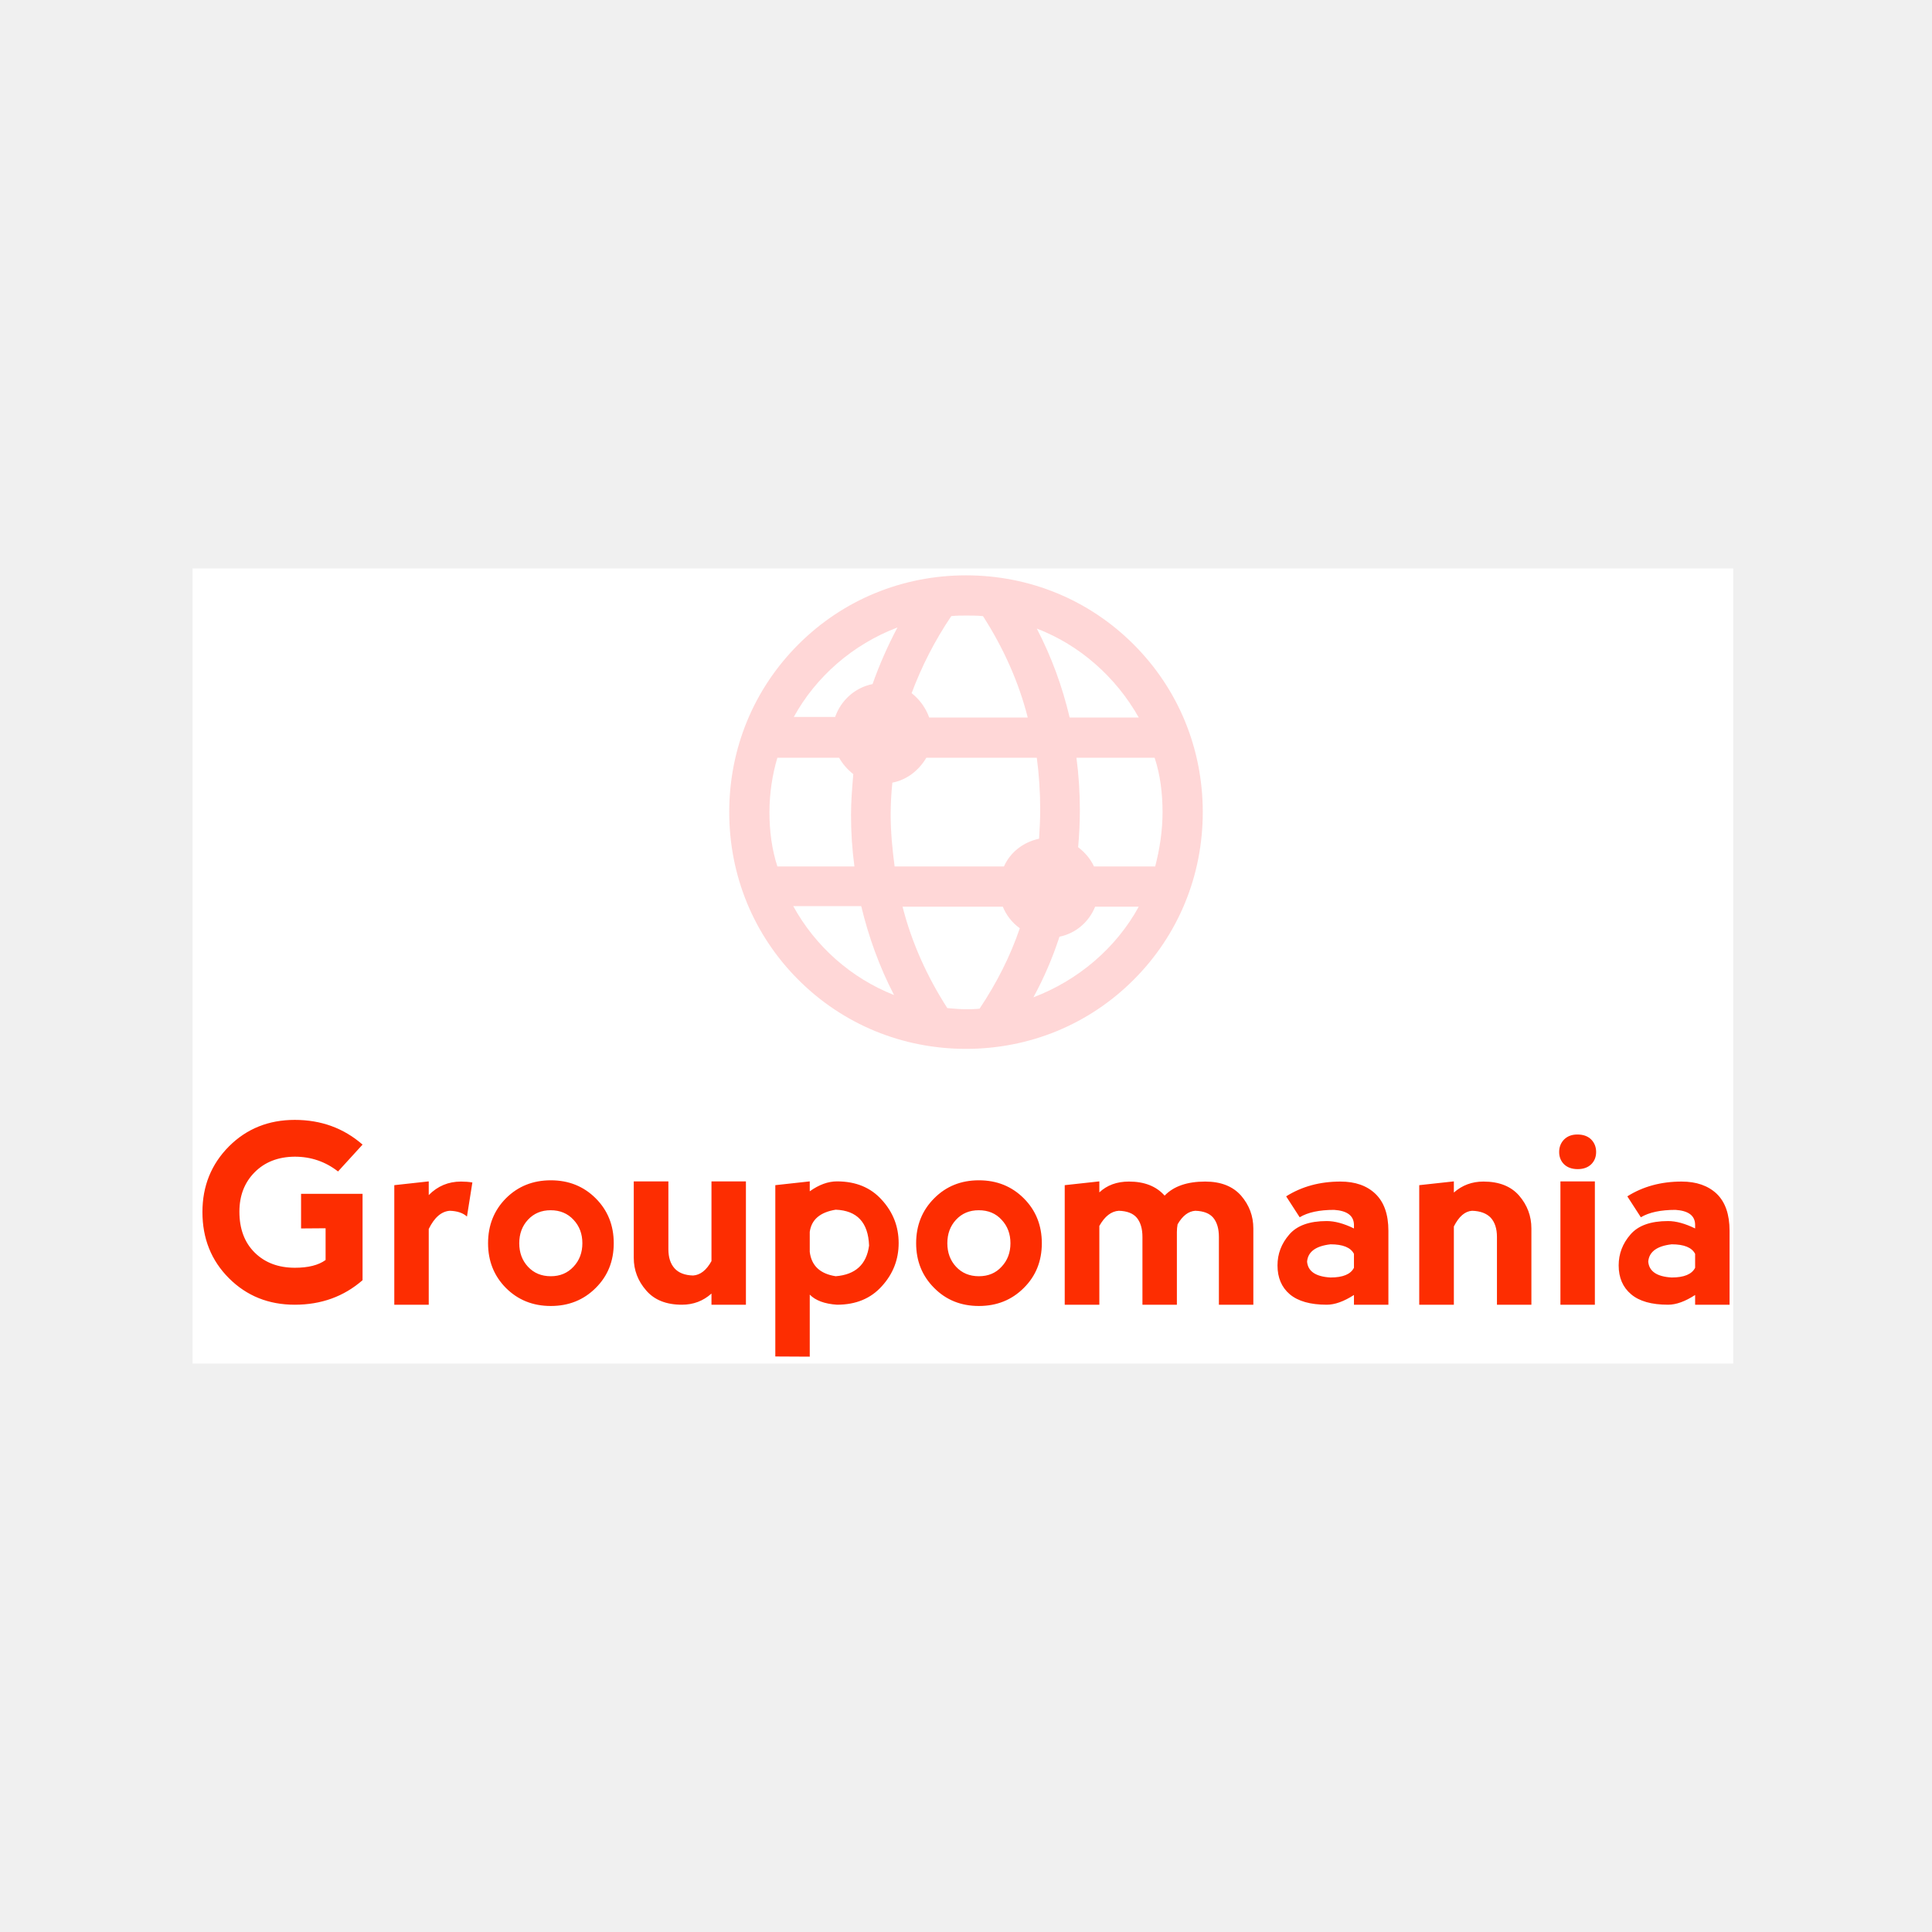
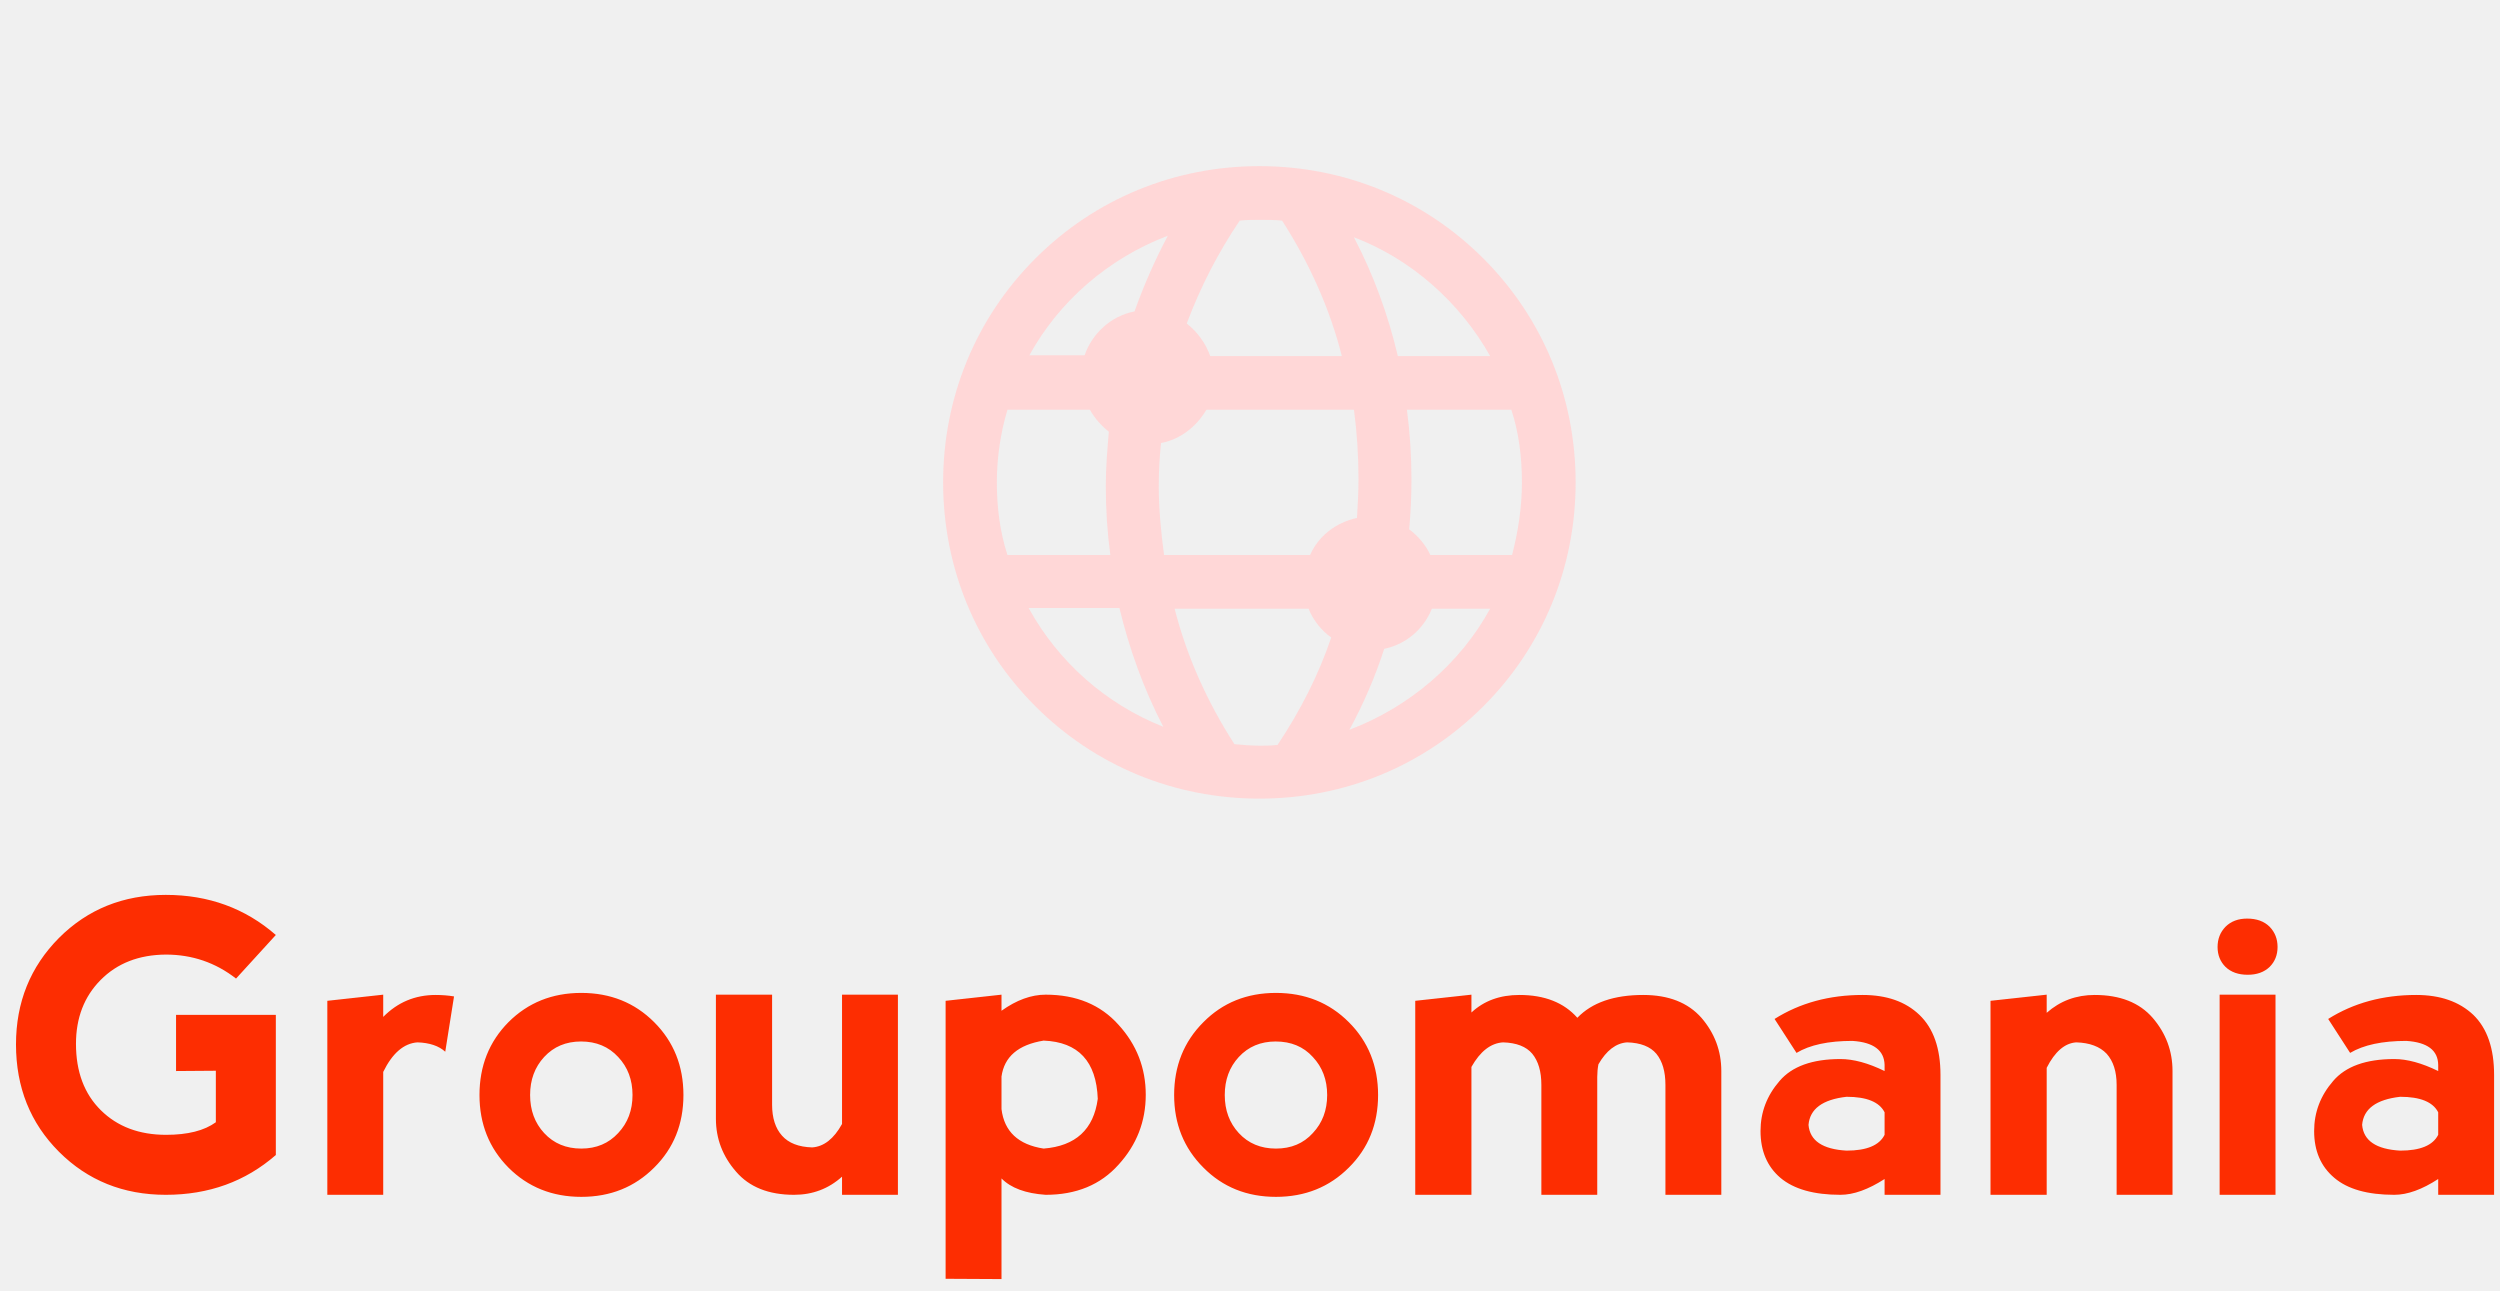
- <svg xmlns="http://www.w3.org/2000/svg" height="300" width="300" id="svg847" version="1.1" viewBox="0 0 300 300" data-v-1084b650="">
+ <svg xmlns="http://www.w3.org/2000/svg" data-v-1084b650="" viewBox="0 0 239.228 123.473" version="1.1" id="svg847" width="239.228" height="123.473">
  <defs id="defs851" />
-   <rect style="stroke-width:0.573" id="rect833" class="logo-background-square" height="123.473" width="239.228" y="88.264" x="29.904" fill="#FFFFFF" data-v-1084b650="" />
-   <g transform="matrix(2.8,0,0,2.8,30.622,167.1206)" fill="#FD2D01" id="7e319840-739a-a0f1-f316-ea813584ba79" data-v-1084b650="">
-     <path id="path835" d="m 5.41,12.67 v 0 q -2.18,0 -3.65,-1.47 v 0 0 Q 0.29,9.73 0.29,7.53 v 0 0 q 0,-2.16 1.47,-3.64 v 0 0 Q 3.23,2.42 5.41,2.42 v 0 0 q 2.19,0 3.76,1.37 v 0 L 7.81,5.28 v 0 Q 6.76,4.46 5.41,4.46 v 0 0 Q 4.03,4.47 3.18,5.33 v 0 0 Q 2.34,6.18 2.34,7.51 v 0 0 q 0,1.43 0.85,2.27 v 0 0 q 0.85,0.84 2.23,0.84 v 0 0 q 1.11,0 1.7,-0.43 v 0 -1.76 L 5.76,8.44 V 6.52 h 3.41 v 4.79 0 q -1.56,1.36 -3.76,1.36 z m 7.43,-6.84 v 0.76 0 q 0.74,-0.75 1.79,-0.75 v 0 0 q 0.33,0 0.63,0.05 v 0 l -0.3,1.89 v 0 Q 14.63,7.48 14.01,7.46 v 0 0 q -0.7,0.05 -1.17,1.01 v 0 4.2 H 10.93 V 6.04 Z m 6.77,6.91 v 0 q -1.49,0 -2.49,-1 v 0 0 q -0.99,-1 -0.99,-2.48 v 0 0 q 0,-1.49 0.99,-2.49 v 0 0 q 1,-1 2.49,-1 v 0 0 q 1.49,0 2.49,1 v 0 0 q 1,1 1,2.49 v 0 0 q 0,1.49 -1,2.48 v 0 0 q -1,1 -2.49,1 z m 0,-1.65 v 0 0 q 0.77,0 1.26,-0.53 v 0 0 q 0.49,-0.52 0.49,-1.3 v 0 0 q 0,-0.78 -0.49,-1.3 v 0 0 Q 20.38,7.43 19.6,7.43 v 0 0 q -0.77,0 -1.26,0.53 v 0 0 q -0.48,0.52 -0.48,1.3 v 0 0 q 0,0.78 0.48,1.3 v 0 0 q 0.49,0.53 1.27,0.53 z m 8.91,-0.84 v 0 -4.42 h 1.91 v 6.84 h -1.91 v -0.62 0 q -0.69,0.62 -1.64,0.62 v 0 0 q -1.3,0 -1.98,-0.79 v 0 0 q -0.69,-0.79 -0.69,-1.81 v 0 -4.24 h 1.92 v 3.76 0 q 0,0.68 0.34,1.06 v 0 0 q 0.34,0.38 1.03,0.4 v 0 0 q 0.6,-0.04 1.02,-0.8 z m 5.45,5.3 -1.91,-0.01 v -9.5 l 1.91,-0.21 v 0.55 0 q 0.77,-0.55 1.51,-0.55 v 0 0 q 1.57,0 2.49,1.03 v 0 0 q 0.93,1.02 0.93,2.39 v 0 0 q 0,1.37 -0.93,2.39 v 0 0 q -0.92,1.03 -2.49,1.03 v 0 0 Q 34.45,12.6 33.97,12.11 v 0 z m 0,-6.92 v 0 1.11 0 q 0.14,1.15 1.44,1.35 v 0 0 q 1.64,-0.13 1.85,-1.7 v 0 0 Q 37.19,7.47 35.41,7.4 v 0 0 q -1.3,0.21 -1.44,1.23 z m 9.38,4.11 v 0 q -1.49,0 -2.48,-1 v 0 0 q -1,-1 -1,-2.48 v 0 0 q 0,-1.49 1,-2.49 v 0 0 q 0.99,-1 2.48,-1 v 0 0 q 1.49,0 2.49,1 v 0 0 q 1,1 1,2.49 v 0 0 q 0,1.49 -1,2.48 v 0 0 q -1,1 -2.49,1 z m 0,-1.65 v 0 0 q 0.78,0 1.26,-0.53 v 0 0 q 0.49,-0.52 0.49,-1.3 v 0 0 q 0,-0.78 -0.49,-1.3 v 0 0 Q 44.13,7.43 43.34,7.43 v 0 0 q -0.77,0 -1.26,0.53 v 0 0 Q 41.6,8.48 41.6,9.26 v 0 0 q 0,0.78 0.48,1.3 v 0 0 q 0.49,0.53 1.27,0.53 z M 50.03,8.3 v 0 4.37 H 48.11 V 6.04 l 1.92,-0.21 v 0.61 0 q 0.64,-0.6 1.64,-0.6 v 0 0 q 1.29,0 1.98,0.78 v 0 0 Q 54.4,5.84 55.9,5.84 v 0 0 q 1.3,0 1.99,0.78 v 0 0 q 0.68,0.79 0.68,1.82 v 0 4.23 h -1.91 v -3.76 0 q 0,-0.68 -0.31,-1.06 v 0 0 q -0.31,-0.37 -1,-0.39 v 0 0 Q 54.78,7.5 54.37,8.21 v 0 0 q -0.04,0.21 -0.04,0.43 v 0 4.03 h -1.91 v -3.76 0 q 0,-0.68 -0.31,-1.06 v 0 0 q -0.31,-0.37 -1,-0.39 v 0 0 Q 50.48,7.5 50.03,8.3 Z M 61.14,7.82 60.39,6.66 v 0 q 1.3,-0.82 3.01,-0.82 v 0 0 q 1.23,0 1.94,0.68 v 0 0 q 0.72,0.69 0.72,2.05 v 0 4.1 h -1.91 v -0.54 0 q -0.84,0.54 -1.51,0.54 v 0 0 q -1.36,0 -2.05,-0.58 v 0 0 q -0.68,-0.58 -0.68,-1.6 v 0 0 q 0,-0.96 0.65,-1.71 v 0 0 Q 61.2,8.03 62.64,8.03 v 0 0 q 0.67,0 1.51,0.41 v 0 -0.21 0 Q 64.13,7.48 63.05,7.41 v 0 0 q -1.23,0 -1.91,0.41 z m 3.01,2.8 v 0 -0.77 0 Q 63.88,9.32 62.85,9.32 v 0 0 q -1.23,0.14 -1.3,0.96 v 0 0 q 0.07,0.81 1.3,0.88 v 0 0 q 1.03,0 1.3,-0.54 z m 5.54,-2.29 v 0 4.34 H 67.77 V 6.04 l 1.92,-0.21 v 0.62 0 q 0.69,-0.61 1.64,-0.61 v 0 0 q 1.3,0 1.98,0.78 v 0 0 q 0.68,0.79 0.68,1.82 v 0 4.23 h -1.91 v -3.76 0 q 0,-0.68 -0.34,-1.06 v 0 0 Q 71.39,7.48 70.7,7.46 v 0 0 Q 70.11,7.5 69.69,8.33 Z m 7.82,4.34 H 75.6 V 5.83 h 1.91 z M 75.53,4.2 v 0 0 q 0,0.41 0.27,0.68 v 0 0 q 0.28,0.27 0.76,0.27 v 0 0 q 0.47,0 0.75,-0.27 v 0 0 Q 77.58,4.61 77.58,4.2 v 0 0 q 0,-0.41 -0.27,-0.69 v 0 0 Q 77.03,3.23 76.54,3.23 v 0 0 q -0.46,0 -0.74,0.28 v 0 0 Q 75.53,3.79 75.53,4.2 Z m 4.53,3.62 -0.75,-1.16 v 0 q 1.3,-0.82 3.01,-0.82 v 0 0 q 1.23,0 1.95,0.68 v 0 0 q 0.71,0.69 0.71,2.05 v 0 4.1 h -1.91 v -0.54 0 q -0.83,0.54 -1.5,0.54 v 0 0 q -1.37,0 -2.05,-0.58 v 0 0 q -0.69,-0.58 -0.69,-1.6 v 0 0 q 0,-0.96 0.65,-1.71 v 0 0 q 0.64,-0.75 2.09,-0.75 v 0 0 q 0.66,0 1.5,0.41 v 0 -0.21 0 Q 83.06,7.48 81.98,7.41 v 0 0 q -1.23,0 -1.92,0.41 z m 3.01,2.8 v 0 -0.77 0 Q 82.8,9.32 81.77,9.32 v 0 0 q -1.23,0.14 -1.3,0.96 v 0 0 q 0.07,0.81 1.3,0.88 v 0 0 q 1.03,0 1.3,-0.54 z" />
+   <rect data-v-1084b650="" fill="#FFFFFF" x="0" y="0" width="239.228" height="123.473" class="logo-background-square" id="rect833" style="stroke-width:0.573;fill:#000000;fill-opacity:0" />
+   <g data-v-1084b650="" id="7e319840-739a-a0f1-f316-ea813584ba79" fill="#FD2D01" transform="matrix(2.8,0,0,2.8,0.7184582,78.85693)">
+     <path d="m 5.41,12.67 v 0 q -2.18,0 -3.65,-1.47 v 0 0 Q 0.29,9.73 0.29,7.53 v 0 0 q 0,-2.16 1.47,-3.64 v 0 0 Q 3.23,2.42 5.41,2.42 v 0 0 q 2.19,0 3.76,1.37 v 0 L 7.81,5.28 v 0 Q 6.76,4.46 5.41,4.46 v 0 0 Q 4.03,4.47 3.18,5.33 v 0 0 Q 2.34,6.18 2.34,7.51 v 0 0 q 0,1.43 0.85,2.27 v 0 0 q 0.85,0.84 2.23,0.84 v 0 0 q 1.11,0 1.7,-0.43 v 0 -1.76 L 5.76,8.44 V 6.52 h 3.41 v 4.79 0 q -1.56,1.36 -3.76,1.36 z m 7.43,-6.84 v 0.76 0 q 0.74,-0.75 1.79,-0.75 v 0 0 q 0.33,0 0.63,0.05 v 0 l -0.3,1.89 v 0 Q 14.63,7.48 14.01,7.46 v 0 0 q -0.7,0.05 -1.17,1.01 v 0 4.2 H 10.93 V 6.04 Z m 6.77,6.91 v 0 q -1.49,0 -2.49,-1 v 0 0 q -0.99,-1 -0.99,-2.48 v 0 0 q 0,-1.49 0.99,-2.49 v 0 0 q 1,-1 2.49,-1 v 0 0 q 1.49,0 2.49,1 v 0 0 q 1,1 1,2.49 v 0 0 q 0,1.49 -1,2.48 v 0 0 q -1,1 -2.49,1 z m 0,-1.65 v 0 0 q 0.77,0 1.26,-0.53 v 0 0 q 0.49,-0.52 0.49,-1.3 v 0 0 q 0,-0.78 -0.49,-1.3 v 0 0 Q 20.38,7.43 19.6,7.43 v 0 0 q -0.77,0 -1.26,0.53 v 0 0 q -0.48,0.52 -0.48,1.3 v 0 0 q 0,0.78 0.48,1.3 v 0 0 q 0.49,0.53 1.27,0.53 z m 8.91,-0.84 v 0 -4.42 h 1.91 v 6.84 h -1.91 v -0.62 0 q -0.69,0.62 -1.64,0.62 v 0 0 q -1.3,0 -1.98,-0.79 v 0 0 q -0.69,-0.79 -0.69,-1.81 v 0 -4.24 h 1.92 v 3.76 0 q 0,0.68 0.34,1.06 v 0 0 q 0.34,0.38 1.03,0.4 v 0 0 q 0.6,-0.04 1.02,-0.8 z m 5.45,5.3 -1.91,-0.01 v -9.5 l 1.91,-0.21 v 0.55 0 q 0.77,-0.55 1.51,-0.55 v 0 0 q 1.57,0 2.49,1.03 v 0 0 q 0.93,1.02 0.93,2.39 v 0 0 q 0,1.37 -0.93,2.39 v 0 0 q -0.92,1.03 -2.49,1.03 v 0 0 Q 34.45,12.6 33.97,12.11 v 0 z m 0,-6.92 v 0 1.11 0 q 0.14,1.15 1.44,1.35 v 0 0 q 1.64,-0.13 1.85,-1.7 v 0 0 Q 37.19,7.47 35.41,7.4 v 0 0 q -1.3,0.21 -1.44,1.23 z m 9.38,4.11 v 0 q -1.49,0 -2.48,-1 v 0 0 q -1,-1 -1,-2.48 v 0 0 q 0,-1.49 1,-2.49 v 0 0 q 0.99,-1 2.48,-1 v 0 0 q 1.49,0 2.49,1 v 0 0 q 1,1 1,2.49 v 0 0 q 0,1.49 -1,2.48 v 0 0 q -1,1 -2.49,1 z m 0,-1.65 v 0 0 q 0.78,0 1.26,-0.53 v 0 0 q 0.49,-0.52 0.49,-1.3 v 0 0 q 0,-0.78 -0.49,-1.3 v 0 0 Q 44.13,7.43 43.34,7.43 v 0 0 q -0.77,0 -1.26,0.53 v 0 0 Q 41.6,8.48 41.6,9.26 v 0 0 q 0,0.78 0.48,1.3 v 0 0 q 0.49,0.53 1.27,0.53 z M 50.03,8.3 v 0 4.37 H 48.11 V 6.04 l 1.92,-0.21 v 0.61 0 q 0.64,-0.6 1.64,-0.6 v 0 0 q 1.29,0 1.98,0.78 v 0 0 Q 54.4,5.84 55.9,5.84 v 0 0 q 1.3,0 1.99,0.78 v 0 0 q 0.68,0.79 0.68,1.82 v 0 4.23 h -1.91 v -3.76 0 q 0,-0.68 -0.31,-1.06 v 0 0 q -0.31,-0.37 -1,-0.39 v 0 0 Q 54.78,7.5 54.37,8.21 v 0 0 q -0.04,0.21 -0.04,0.43 v 0 4.03 h -1.91 v -3.76 0 q 0,-0.68 -0.31,-1.06 v 0 0 q -0.31,-0.37 -1,-0.39 v 0 0 Q 50.48,7.5 50.03,8.3 Z M 61.14,7.82 60.39,6.66 v 0 q 1.3,-0.82 3.01,-0.82 v 0 0 q 1.23,0 1.94,0.68 v 0 0 q 0.72,0.69 0.72,2.05 v 0 4.1 h -1.91 v -0.54 0 q -0.84,0.54 -1.51,0.54 v 0 0 q -1.36,0 -2.05,-0.58 v 0 0 q -0.68,-0.58 -0.68,-1.6 v 0 0 q 0,-0.96 0.65,-1.71 v 0 0 Q 61.2,8.03 62.64,8.03 v 0 0 q 0.67,0 1.51,0.41 v 0 -0.21 0 Q 64.13,7.48 63.05,7.41 v 0 0 q -1.23,0 -1.91,0.41 z m 3.01,2.8 v 0 -0.77 0 Q 63.88,9.32 62.85,9.32 v 0 0 q -1.23,0.14 -1.3,0.96 v 0 0 q 0.07,0.81 1.3,0.88 v 0 0 q 1.03,0 1.3,-0.54 z m 5.54,-2.29 v 0 4.34 H 67.77 V 6.04 l 1.92,-0.21 v 0.62 0 q 0.69,-0.61 1.64,-0.61 v 0 0 q 1.3,0 1.98,0.78 v 0 0 q 0.68,0.79 0.68,1.82 v 0 4.23 h -1.91 v -3.76 0 q 0,-0.68 -0.34,-1.06 v 0 0 Q 71.39,7.48 70.7,7.46 v 0 0 Q 70.11,7.5 69.69,8.33 Z m 7.82,4.34 H 75.6 V 5.83 h 1.91 z M 75.53,4.2 v 0 0 q 0,0.41 0.27,0.68 v 0 0 q 0.28,0.27 0.76,0.27 v 0 0 q 0.47,0 0.75,-0.27 v 0 0 Q 77.58,4.61 77.58,4.2 v 0 0 q 0,-0.41 -0.27,-0.69 v 0 0 Q 77.03,3.23 76.54,3.23 v 0 0 q -0.46,0 -0.74,0.28 v 0 0 Q 75.53,3.79 75.53,4.2 Z m 4.53,3.62 -0.75,-1.16 v 0 q 1.3,-0.82 3.01,-0.82 v 0 0 q 1.23,0 1.95,0.68 v 0 0 q 0.71,0.69 0.71,2.05 v 0 4.1 h -1.91 v -0.54 0 q -0.83,0.54 -1.5,0.54 v 0 0 q -1.37,0 -2.05,-0.58 v 0 0 q -0.69,-0.58 -0.69,-1.6 v 0 0 q 0,-0.96 0.65,-1.71 v 0 0 q 0.64,-0.75 2.09,-0.75 v 0 0 q 0.66,0 1.5,0.41 v 0 -0.21 0 Q 83.06,7.48 81.98,7.41 v 0 0 q -1.23,0 -1.92,0.41 z m 3.01,2.8 v 0 -0.77 0 Q 82.8,9.32 81.77,9.32 v 0 0 q -1.23,0.14 -1.3,0.96 v 0 0 q 0.07,0.81 1.3,0.88 v 0 0 q 1.03,0 1.3,-0.54 z" id="path835" />
  </g>
-   <g transform="matrix(0.2931738,0,0,0.2931738,106.0239,82.12729)" fill="#FFD7D7" stroke="none" id="4cb061db-73fa-16fe-1d0a-15980590225e" data-v-1084b650="">
-     <svg height="100%" width="100%" id="svg844" version="1.1" viewBox="-205 207 100 100">
+   <g data-v-1084b650="" id="4cb061db-73fa-16fe-1d0a-15980590225e" stroke="none" fill="#FFD7D7" transform="matrix(0.5863475,0,0,0.5863475,50.37647,9.961049)">
+     <svg viewBox="-205 207 100 100" version="1.1" id="svg844" width="100%" height="100%">
      <switch id="switch842">
        <g id="g840">
-           <path id="path838" d="m -155,298.8 c 11.2,0 21.7,-4.3 29.6,-12.2 7.9,-7.9 12.2,-18.4 12.2,-29.6 0,-11.2 -4.3,-21.7 -12.2,-29.6 -7.9,-7.9 -18.4,-12.2 -29.6,-12.2 -11.2,0 -21.7,4.3 -29.6,12.2 -7.9,7.9 -12.2,18.4 -12.2,29.6 0,11.2 4.3,21.7 12.2,29.6 7.9,7.9 18.4,12.2 29.6,12.2 z m 2.4,-7.1 c -0.8,0.1 -1.6,0.1 -2.4,0.1 -1.1,0 -2.2,-0.1 -3.3,-0.2 -3.6,-5.6 -6.3,-11.6 -7.9,-17.9 h 17.7 c 0.6,1.5 1.7,2.9 3,3.8 -1.7,5 -4.1,9.7 -7.1,14.2 z m 9.5,-2 c 1.9,-3.5 3.4,-7 4.6,-10.7 2.9,-0.6 5.2,-2.6 6.3,-5.3 h 7.7 c -4,7.3 -10.7,13 -18.6,16 z m 22.8,-32.7 c 0,3.3 -0.5,6.5 -1.3,9.6 h -10.8 c -0.6,-1.3 -1.6,-2.5 -2.8,-3.4 0.2,-2.2 0.3,-4.4 0.3,-6.6 0,-3.1 -0.2,-6.2 -0.6,-9.2 h 13.8 c 1,3 1.4,6.3 1.4,9.6 z m -4.2,-16.7 h -12.2 c -1.3,-5.5 -3.2,-10.7 -5.8,-15.7 7.6,2.9 14,8.6 18,15.7 z m -17.4,16.3 c 0,1.7 -0.1,3.4 -0.2,5.1 -2.8,0.6 -5.1,2.4 -6.2,4.9 h -19.3 c -0.4,-3 -0.7,-6.1 -0.7,-9.1 0,-1.9 0.1,-3.8 0.3,-5.7 2.6,-0.5 4.7,-2.2 6,-4.4 h 19.5 c 0.4,3 0.6,6.1 0.6,9.2 z m -15.7,-34.2 c 0.9,-0.1 1.8,-0.1 2.6,-0.1 1,0 2,0 3,0.1 3.6,5.6 6.3,11.6 7.9,17.9 h -17.4 c -0.6,-1.7 -1.7,-3.2 -3.1,-4.3 1.8,-4.8 4.1,-9.3 7,-13.6 z m -9.5,2 c -1.7,3.2 -3.2,6.6 -4.4,10 -3.1,0.6 -5.6,2.9 -6.6,5.8 h -7.3 c 3.9,-7.1 10.4,-12.8 18.3,-15.8 z m -22.6,32.6 c 0,-3.3 0.5,-6.6 1.4,-9.6 h 10.9 c 0.6,1.1 1.5,2.1 2.5,2.9 -0.2,2.4 -0.4,4.8 -0.4,7.2 0,3.1 0.2,6.1 0.6,9.1 h -13.6 c -1,-3.1 -1.4,-6.3 -1.4,-9.6 z m 16.2,16.6 c 1.3,5.4 3.2,10.7 5.8,15.7 -7.6,-3 -13.9,-8.6 -17.8,-15.7 z" />
+           <path d="m -155,298.8 c 11.2,0 21.7,-4.3 29.6,-12.2 7.9,-7.9 12.2,-18.4 12.2,-29.6 0,-11.2 -4.3,-21.7 -12.2,-29.6 -7.9,-7.9 -18.4,-12.2 -29.6,-12.2 -11.2,0 -21.7,4.3 -29.6,12.2 -7.9,7.9 -12.2,18.4 -12.2,29.6 0,11.2 4.3,21.7 12.2,29.6 7.9,7.9 18.4,12.2 29.6,12.2 z m 2.4,-7.1 c -0.8,0.1 -1.6,0.1 -2.4,0.1 -1.1,0 -2.2,-0.1 -3.3,-0.2 -3.6,-5.6 -6.3,-11.6 -7.9,-17.9 h 17.7 c 0.6,1.5 1.7,2.9 3,3.8 -1.7,5 -4.1,9.7 -7.1,14.2 z m 9.5,-2 c 1.9,-3.5 3.4,-7 4.6,-10.7 2.9,-0.6 5.2,-2.6 6.3,-5.3 h 7.7 c -4,7.3 -10.7,13 -18.6,16 z m 22.8,-32.7 c 0,3.3 -0.5,6.5 -1.3,9.6 h -10.8 c -0.6,-1.3 -1.6,-2.5 -2.8,-3.4 0.2,-2.2 0.3,-4.4 0.3,-6.6 0,-3.1 -0.2,-6.2 -0.6,-9.2 h 13.8 c 1,3 1.4,6.3 1.4,9.6 z m -4.2,-16.7 h -12.2 c -1.3,-5.5 -3.2,-10.7 -5.8,-15.7 7.6,2.9 14,8.6 18,15.7 z m -17.4,16.3 c 0,1.7 -0.1,3.4 -0.2,5.1 -2.8,0.6 -5.1,2.4 -6.2,4.9 h -19.3 c -0.4,-3 -0.7,-6.1 -0.7,-9.1 0,-1.9 0.1,-3.8 0.3,-5.7 2.6,-0.5 4.7,-2.2 6,-4.4 h 19.5 c 0.4,3 0.6,6.1 0.6,9.2 z m -15.7,-34.2 c 0.9,-0.1 1.8,-0.1 2.6,-0.1 1,0 2,0 3,0.1 3.6,5.6 6.3,11.6 7.9,17.9 h -17.4 c -0.6,-1.7 -1.7,-3.2 -3.1,-4.3 1.8,-4.8 4.1,-9.3 7,-13.6 z m -9.5,2 c -1.7,3.2 -3.2,6.6 -4.4,10 -3.1,0.6 -5.6,2.9 -6.6,5.8 h -7.3 c 3.9,-7.1 10.4,-12.8 18.3,-15.8 z m -22.6,32.6 c 0,-3.3 0.5,-6.6 1.4,-9.6 h 10.9 c 0.6,1.1 1.5,2.1 2.5,2.9 -0.2,2.4 -0.4,4.8 -0.4,7.2 0,3.1 0.2,6.1 0.6,9.1 h -13.6 c -1,-3.1 -1.4,-6.3 -1.4,-9.6 z m 16.2,16.6 c 1.3,5.4 3.2,10.7 5.8,15.7 -7.6,-3 -13.9,-8.6 -17.8,-15.7 z" id="path838" />
        </g>
      </switch>
    </svg>
  </g>
</svg>
